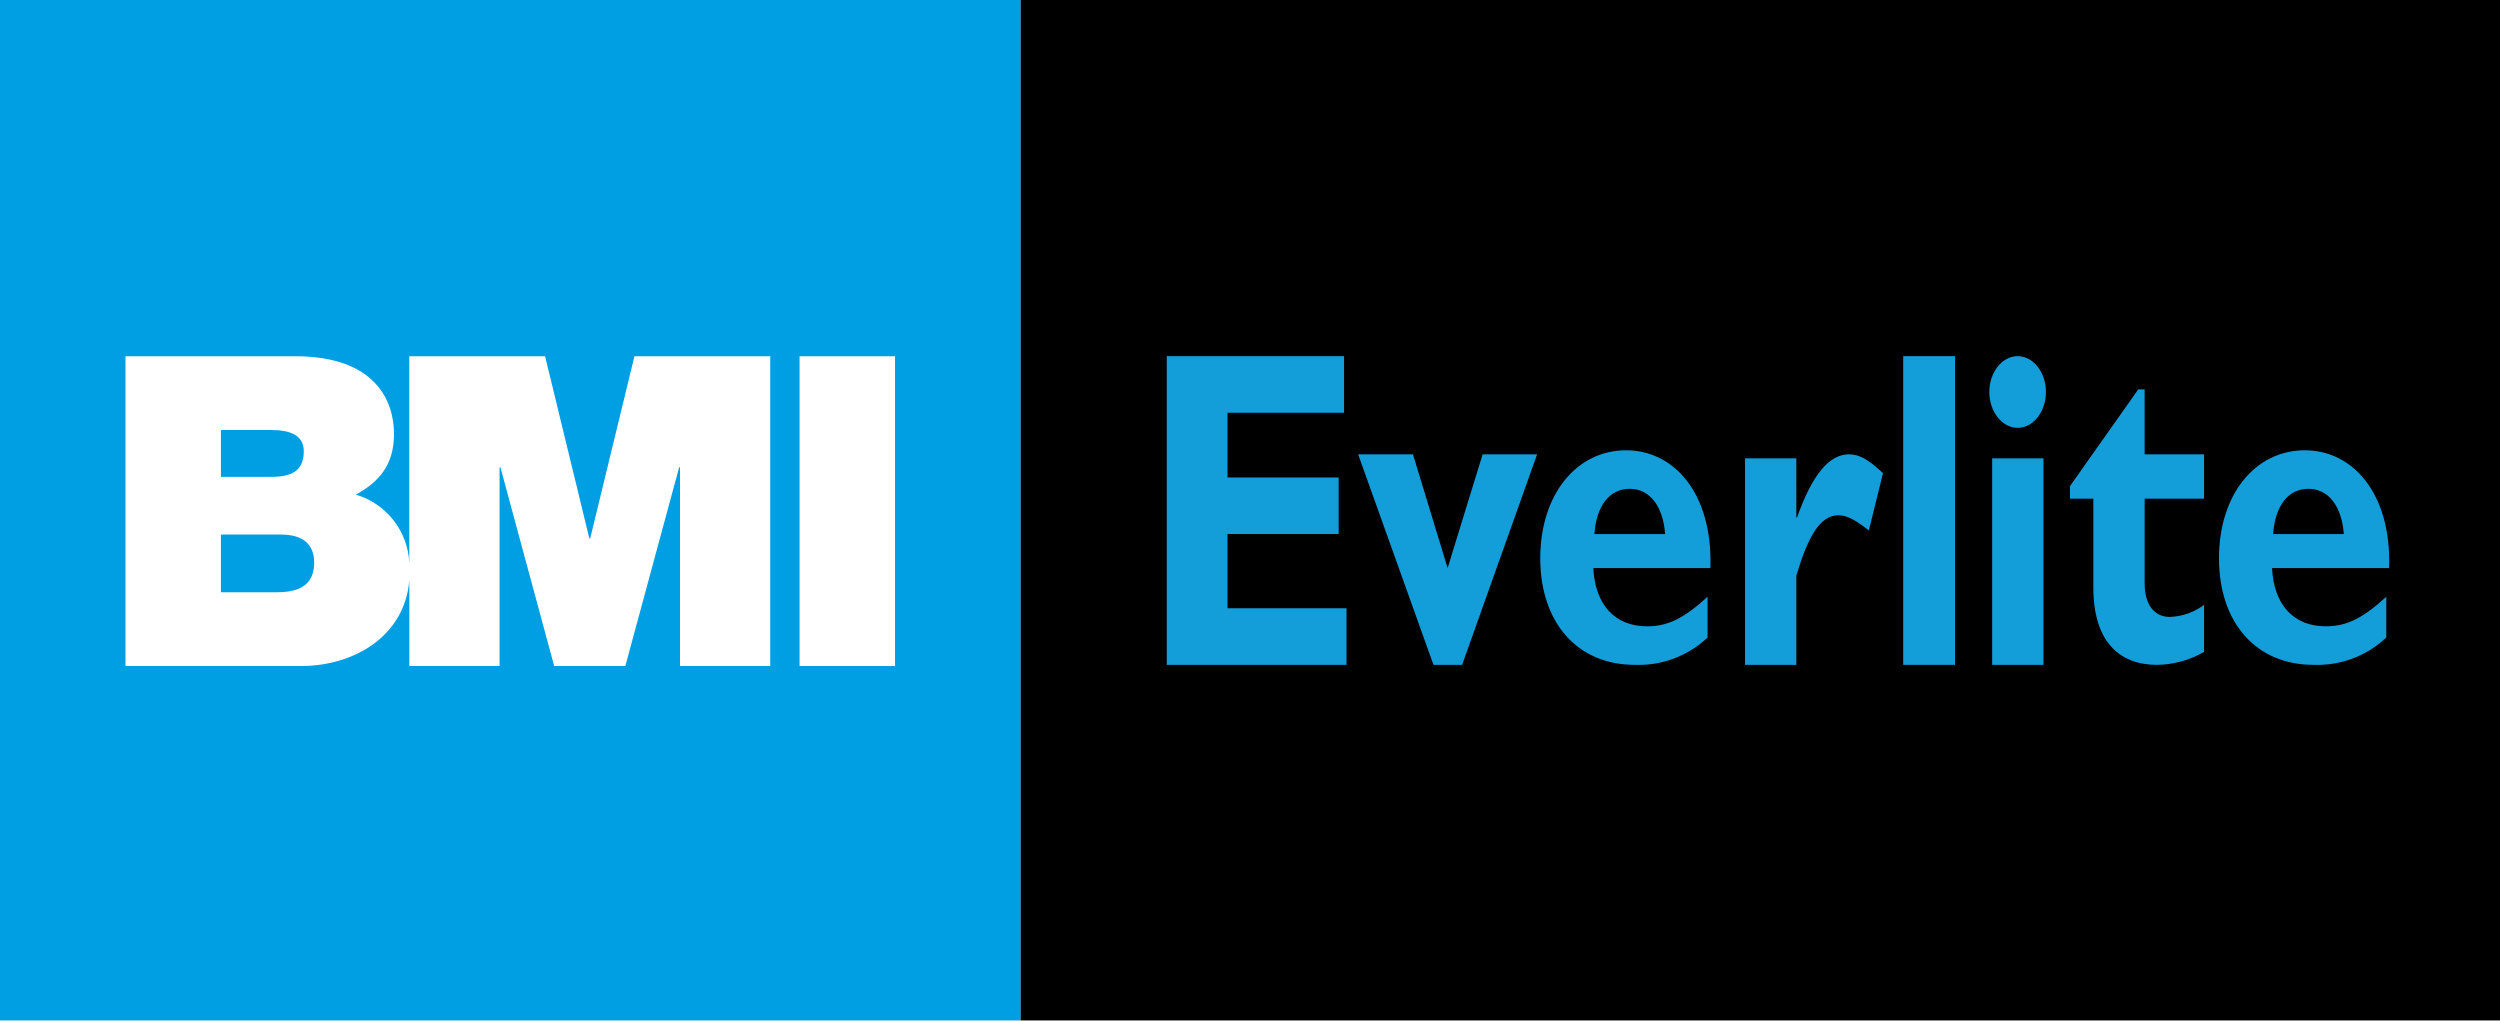
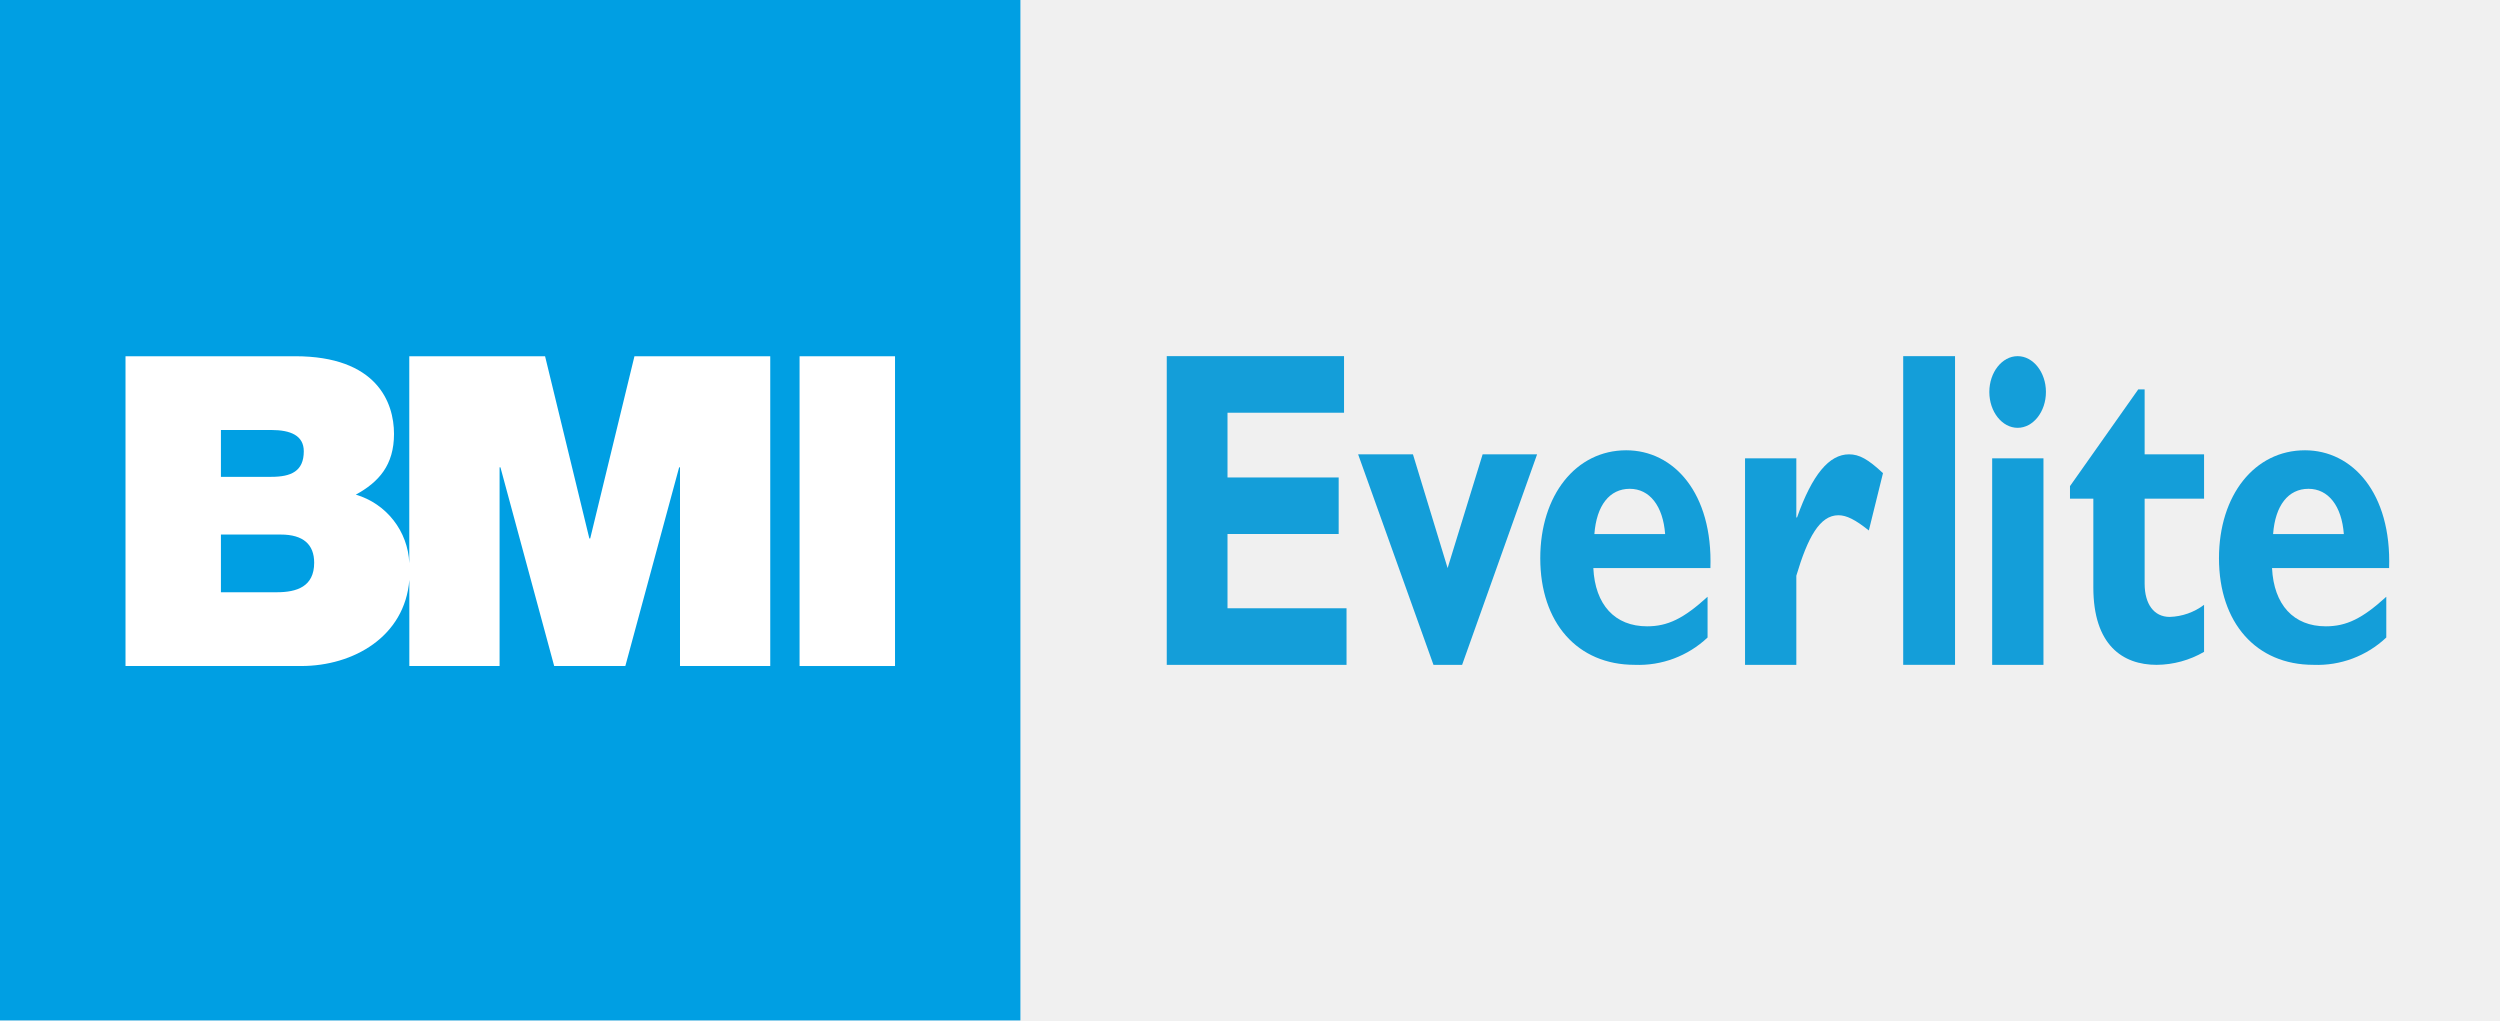
<svg xmlns="http://www.w3.org/2000/svg" viewBox="0 0 245 100">
-   <rect id="whiteBox" x="100" width="145" height="100" />
  <g id="Everlite" fill="#149ed9">
    <path d="M131.961,65.154h-17.619V34.903h17.374v5.545H120.296v6.343H131.19v5.544H120.296v7.275h11.664Z" />
    <path d="M133.096,44.523h5.373l3.397,11.149,3.432-11.149h5.338L143.288,65.154h-2.808Z" />
    <path d="M167.342,62.476a9.834,9.834,0,0,1-7.141,2.678c-5.615,0-9.255-4.127-9.255-10.448,0-6.189,3.501-10.578,8.423-10.578,4.645,0,8.493,4.17,8.251,11.544h-11.474c.173,3.6,2.114,5.707,5.269,5.707,2.011,0,3.57-.746,5.927-2.897Zm-4.159-10.14c-.208-2.765-1.525-4.433-3.467-4.433-1.975,0-3.258,1.624-3.466,4.433Z" />
    <path d="M176.04,50.713h.069c1.491-4.214,3.155-6.189,5.096-6.189,1.005,0,1.872.483,3.328,1.843l-1.387,5.619c-1.317-1.053-2.183-1.492-2.981-1.492-1.837,0-3.015,2.195-4.125,5.926v8.735h-5.026V44.919h5.026Z" />
    <path d="M191.593,65.154h-5.079V34.903h5.079Z" />
    <path d="M200.259,65.154h-5.026V44.919h5.026Zm.242-26.739c0,1.931-1.248,3.512-2.773,3.512s-2.774-1.581-2.774-3.512,1.249-3.512,2.774-3.512S200.502,36.484,200.502,38.415Z" />
    <path d="M215.999,48.869h-5.824v8.34c0,1.975.901,3.249,2.461,3.249a5.905,5.905,0,0,0,3.362-1.185v4.609a9.383,9.383,0,0,1-4.645,1.273c-3.328,0-6.206-1.932-6.206-7.594V48.869h-2.288V47.64l6.691-9.482h.624v6.365h5.824Z" />
    <path d="M233.856,62.476a9.836,9.836,0,0,1-7.141,2.678c-5.615,0-9.255-4.127-9.255-10.448,0-6.189,3.501-10.578,8.423-10.578,4.645,0,8.493,4.17,8.25,11.544h-11.474c.174,3.6,2.115,5.707,5.269,5.707,2.011,0,3.571-.746,5.928-2.897Zm-4.16-10.14c-.208-2.765-1.525-4.433-3.466-4.433-1.976,0-3.259,1.624-3.466,4.433Z" />
  </g>
  <g id="BMI_Block">
    <rect width="100" height="100" fill="#009fe3" />
    <g fill="white">
      <path d="M62.176,34.911,57.84,52.77h-.084L53.417,34.911H40.11v20.28a7.315,7.315,0,0,0-5.239-6.716c2.255-1.235,3.742-2.891,3.742-5.953,0-3.1-1.7-7.611-9.693-7.611H12.3V65.27H29.515c5.121,0,10.16-2.878,10.6-8.443V65.27h8.844V45.8h.084L54.31,65.27h6.973L66.555,45.8h.085V65.27h8.844V34.911ZM21.65,42.139h4.933c1.913,0,3.188.554,3.188,2.084,0,1.956-1.233,2.507-3.188,2.507H21.65Zm5.485,15.9H21.65V52.386h5.867c2.211,0,3.272.978,3.272,2.763,0,2.339-1.7,2.891-3.655,2.891" />
      <rect x="78.358" y="34.914" width="9.354" height="30.356" />
    </g>
  </g>
</svg>
